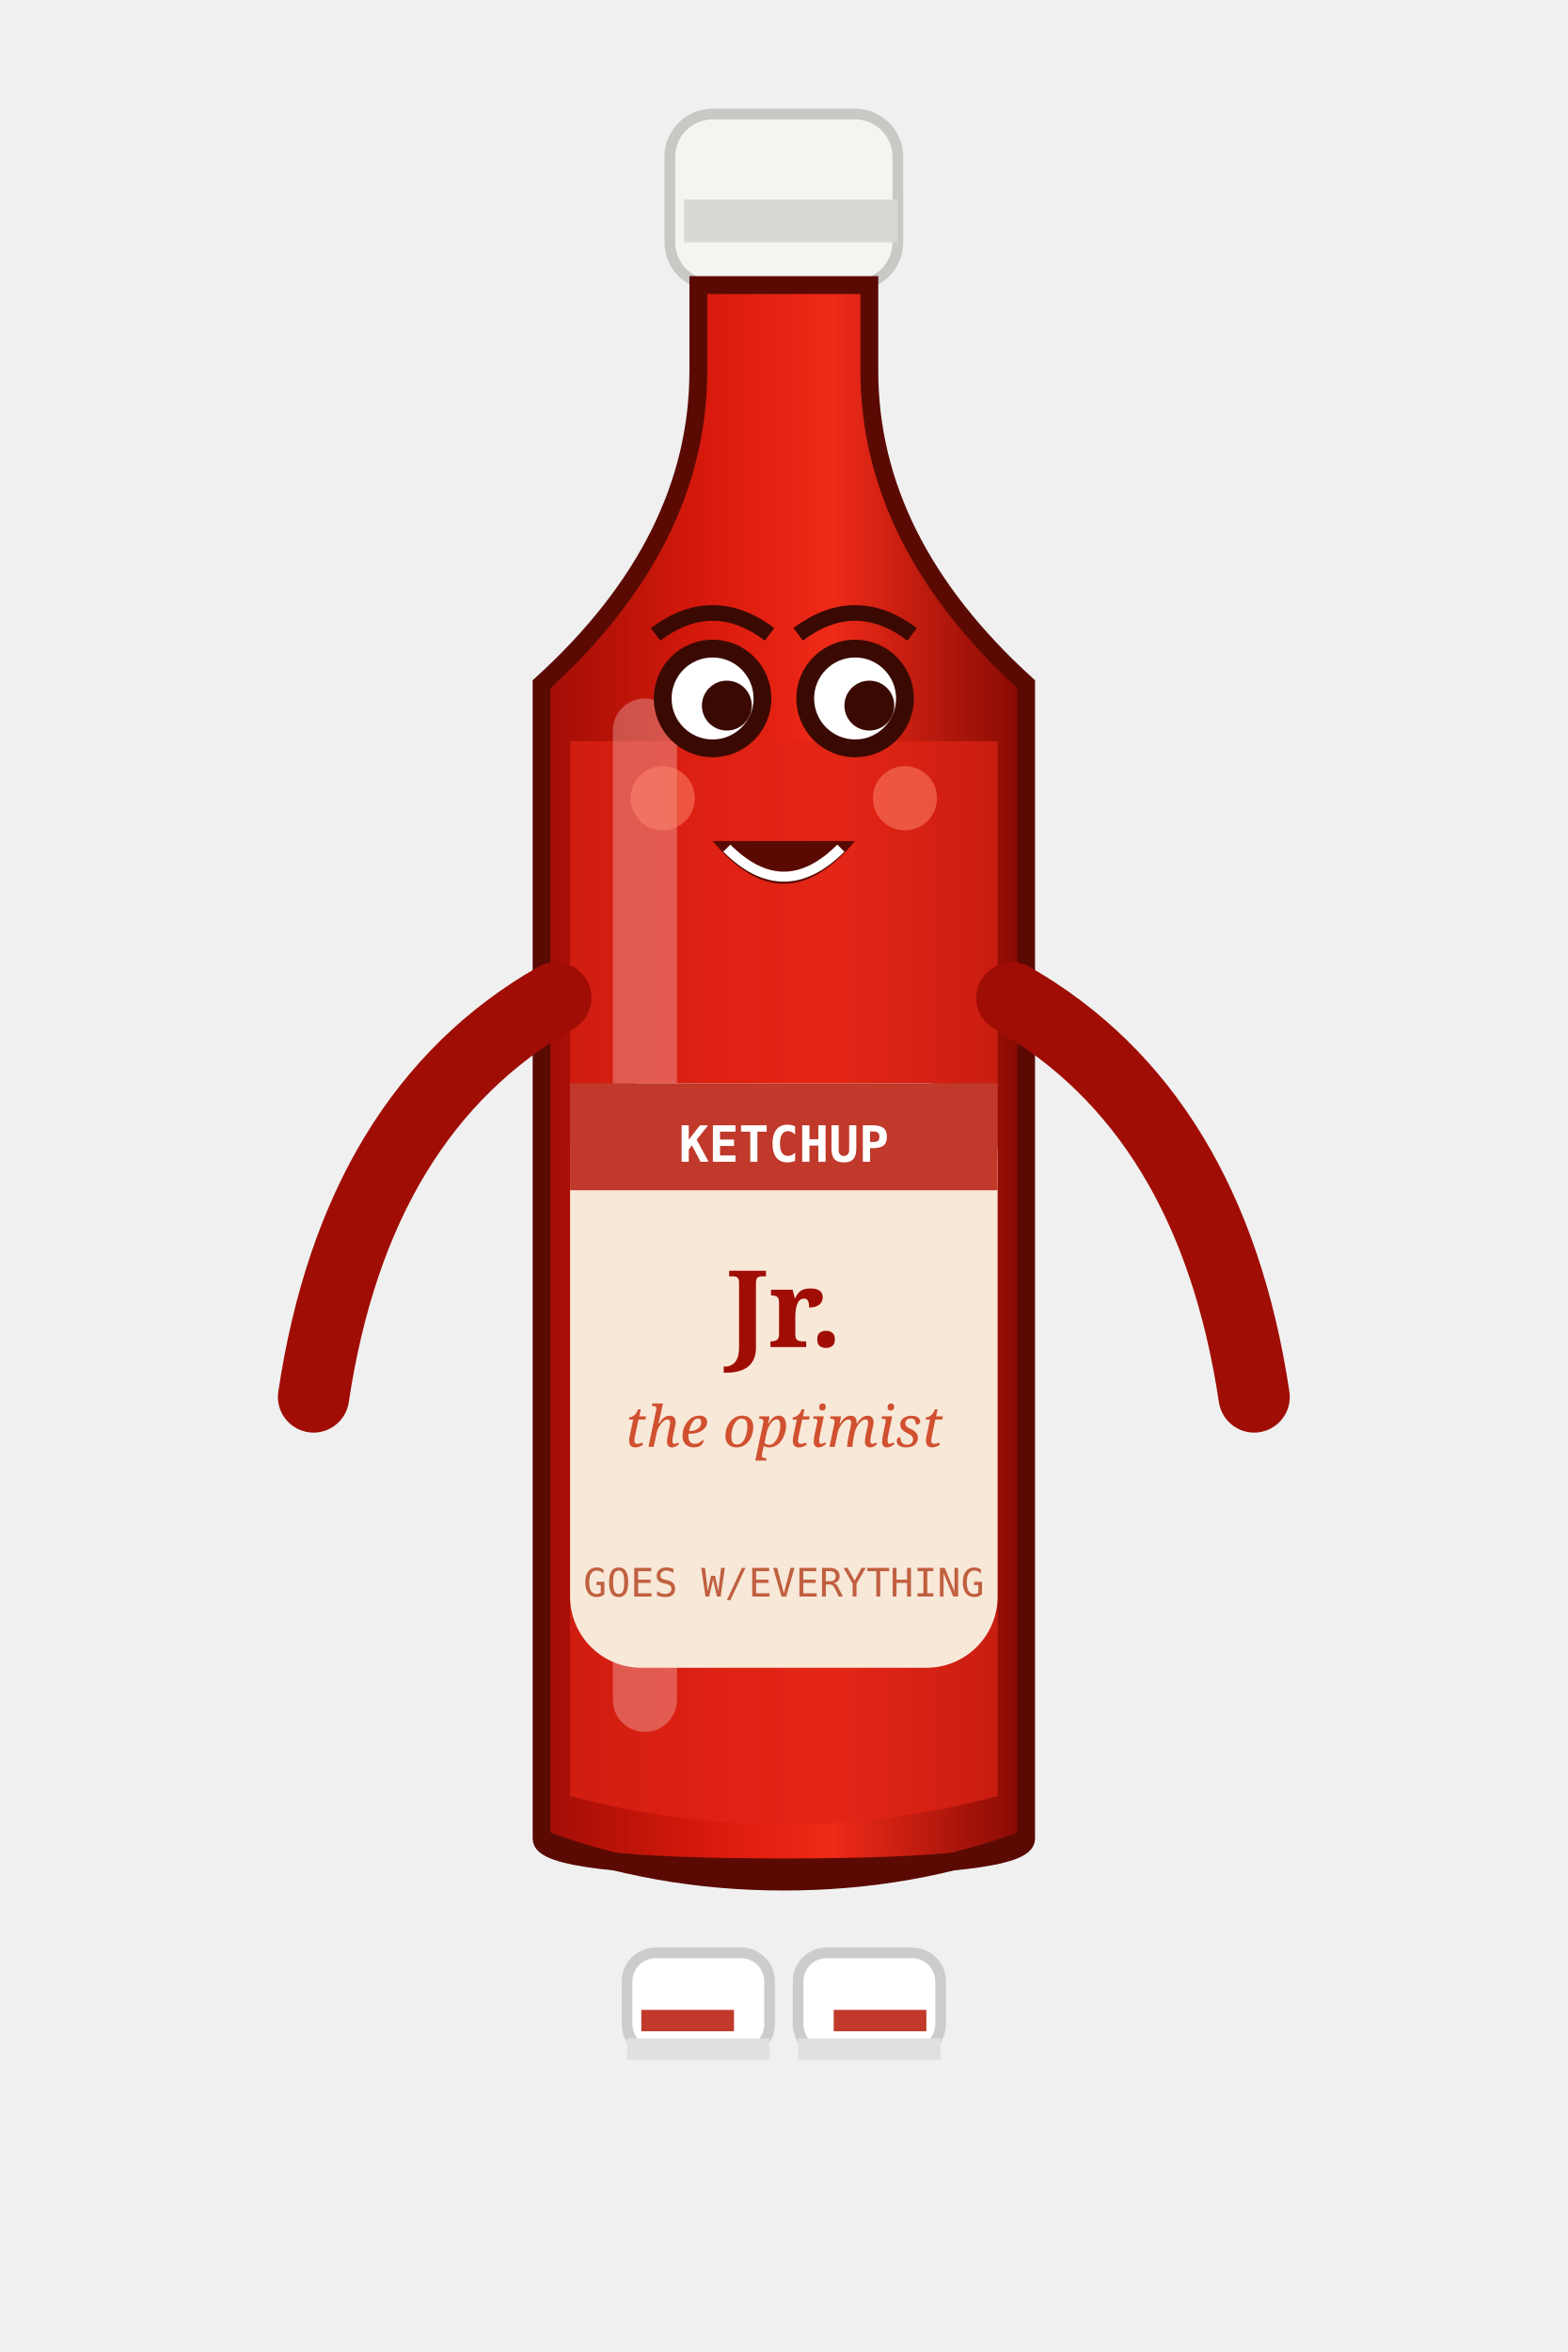
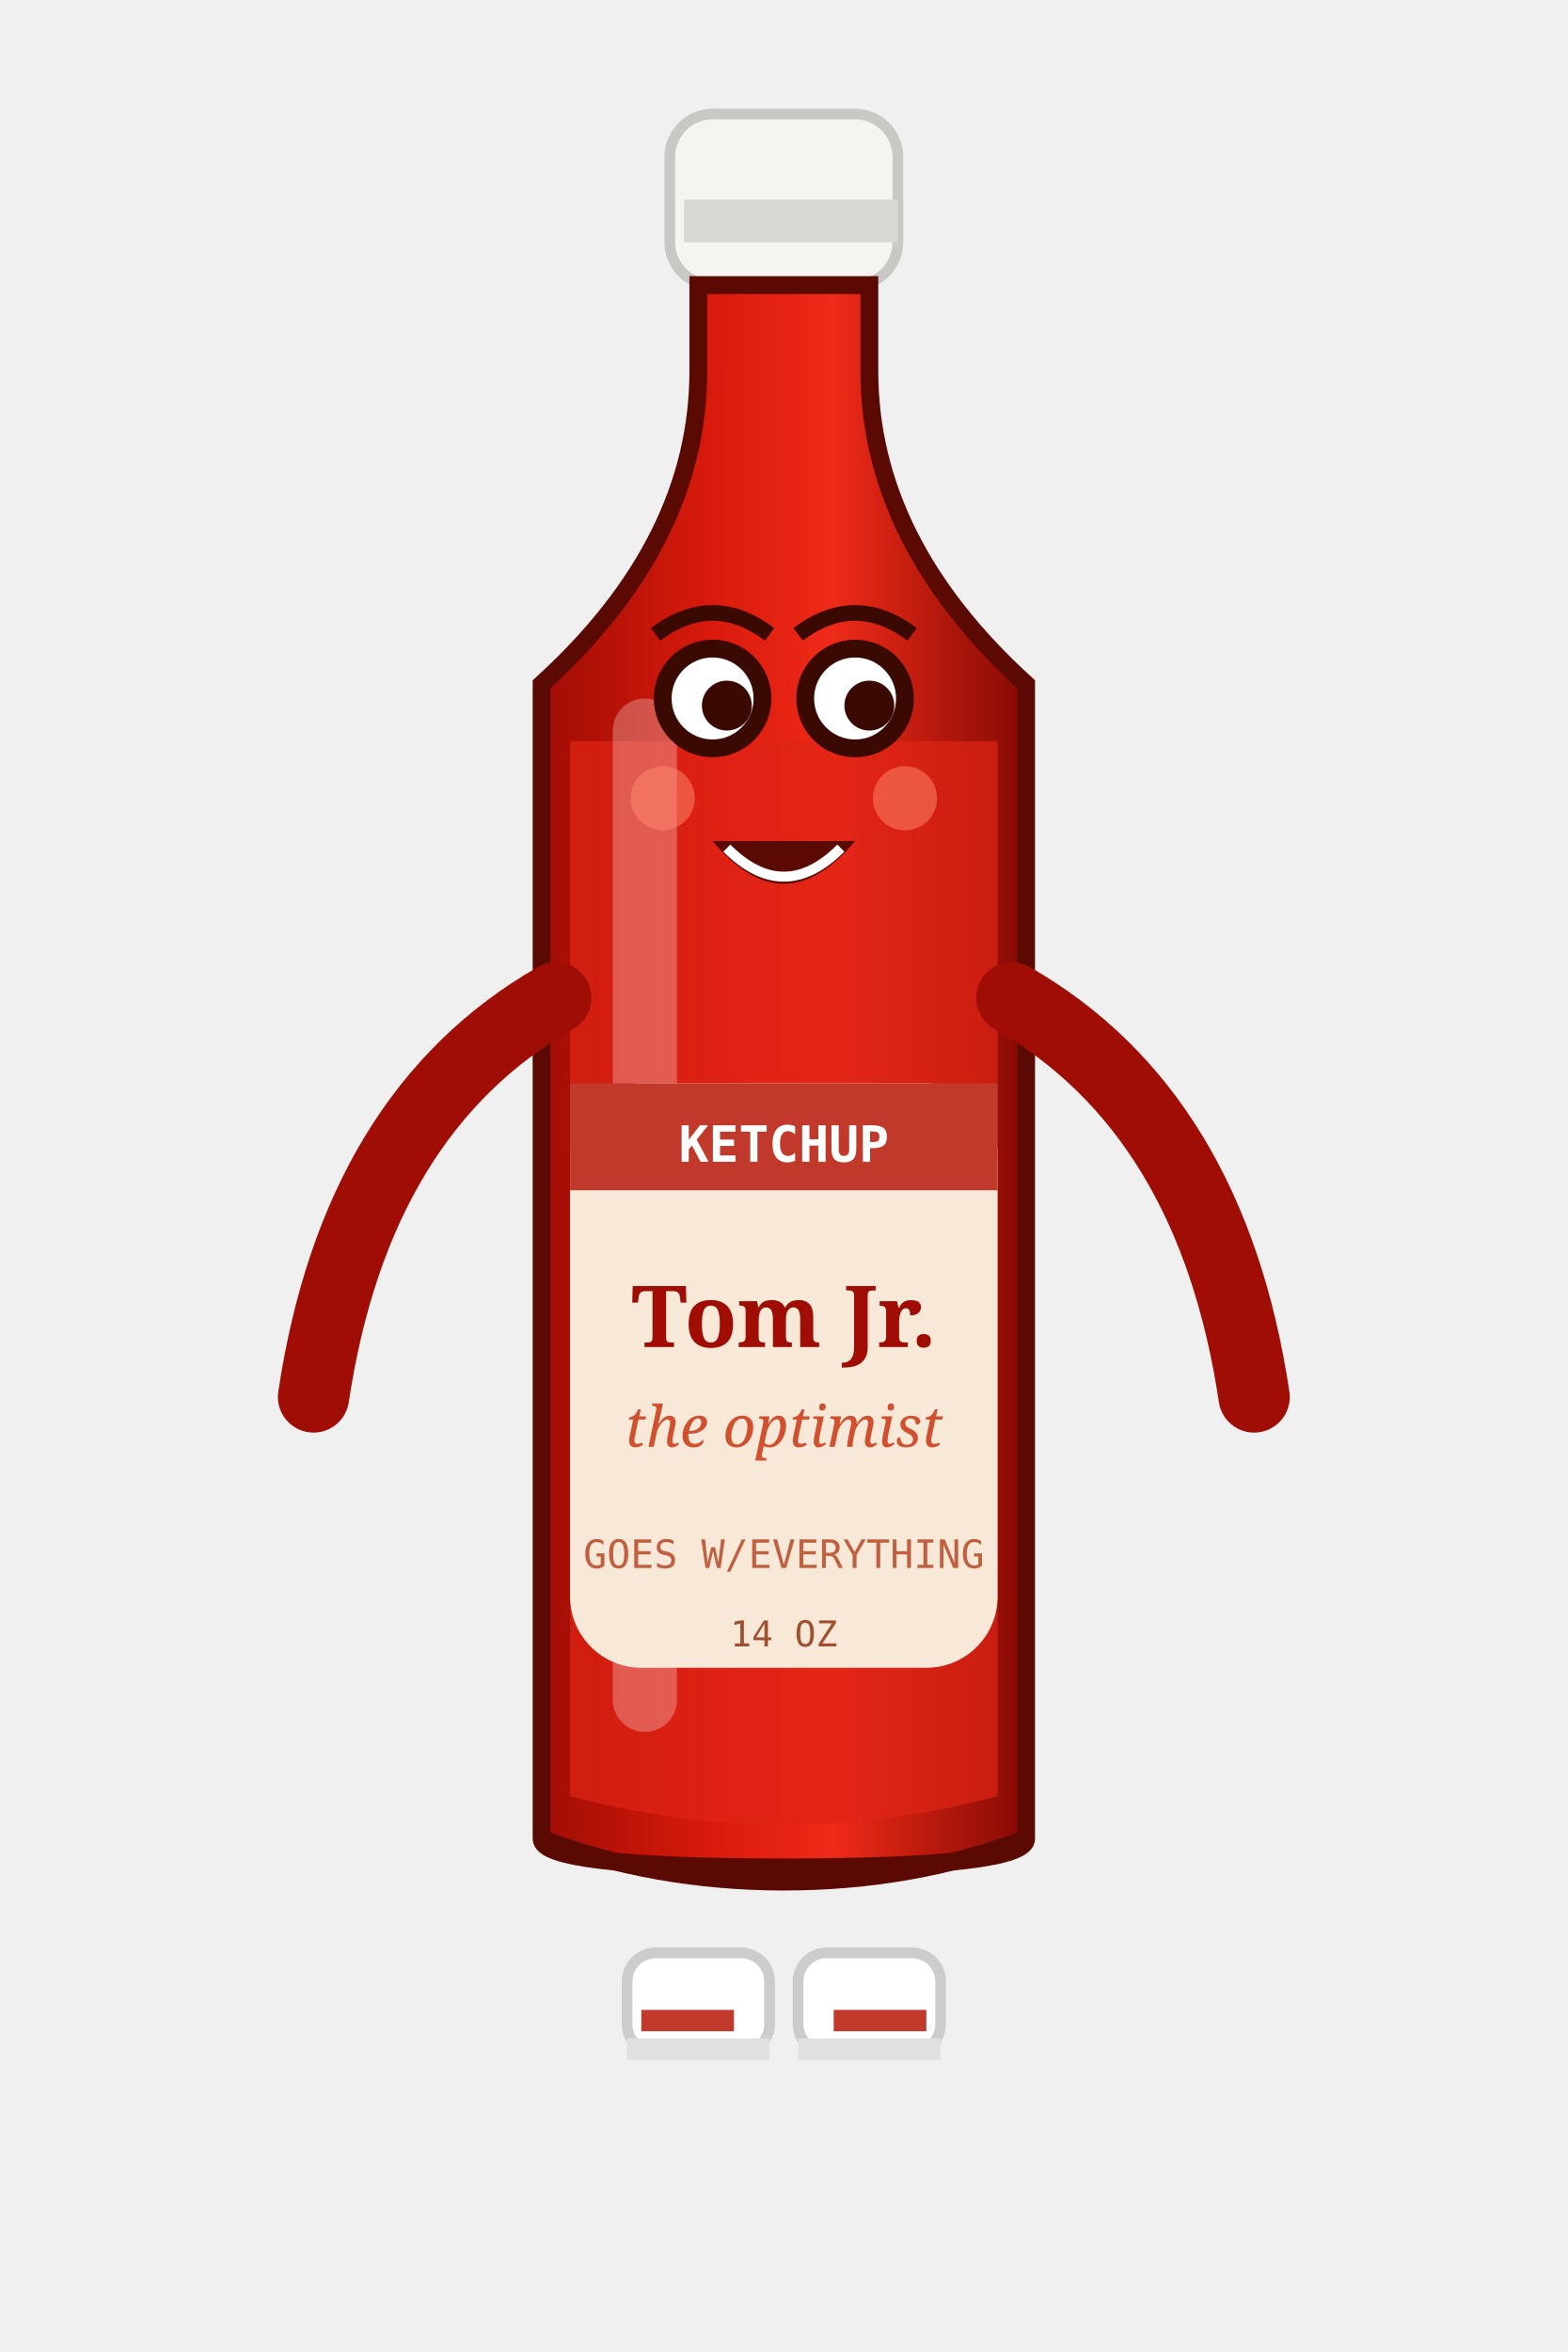
<svg xmlns="http://www.w3.org/2000/svg" viewBox="0 0 220 330" width="220" height="330">
  <defs>
    <linearGradient id="kRed" x1="0" y1="0" x2="1" y2="0">
      <stop offset="0" stop-color="#a00d05" />
      <stop offset="0.35" stop-color="#d91a0c" />
      <stop offset="0.6" stop-color="#ef2a18" />
      <stop offset="1" stop-color="#850a03" />
    </linearGradient>
  </defs>
  <rect x="94" y="16" width="32" height="24" rx="6" fill="#f4f4f0" stroke="#c8c8c4" stroke-width="1.5" />
  <path d="M96 28 L126 28 L126 34 L96 34 Z" fill="#d8d8d4" />
  <path d="M98 40 L122 40            L122 52 Q122 76 144 96 L144 240            L144 258 Q144 262 110 262 Q76 262 76 258 L76 240            L76 96 Q98 76 98 52 Z" fill="url(#kRed)" stroke="#5a0a02" stroke-width="2.5" />
  <path d="M76 258 Q92 264 110 264 Q128 264 144 258" fill="none" stroke="#5a0a02" stroke-width="2.5" />
  <path d="M80 104 L140 104 L140 236 L140 252 Q110 260 80 252 L80 236 L80 104 Z" fill="#e02415" opacity=".7" />
  <rect x="86" y="98" width="9" height="145" rx="4.5" fill="#ffffff44" />
  <g id="kLabel">
    <rect x="80" y="152" width="60" height="82" rx="10" fill="#f8e8d8" />
    <rect x="80" y="152" width="60" height="15" fill="#c0392b" />
    <text x="110" y="163" text-anchor="middle" font-family="monospace" font-size="7" font-weight="bold" fill="#fff">KETCHUP</text>
-     <text x="110" y="189" text-anchor="middle" font-family="serif" font-size="15" font-weight="bold" fill="#a00d05">Jr.</text>
+     <text x="110" y="189" text-anchor="middle" font-family="serif" font-size="12" font-weight="bold" fill="#a00d05">Tom Jr.</text>
    <text x="110" y="203" text-anchor="middle" font-family="serif" font-size="8" font-style="italic" fill="#d05030">the optimist</text>
-     <text x="110" y="224" text-anchor="middle" font-family="monospace" font-size="5.5" fill="#c06040">GOES W/EVERYTHING</text>
+     <text x="110" y="220" text-anchor="middle" font-family="monospace" font-size="5.5" fill="#c06040">GOES W/EVERYTHING</text>
+     <text x="110" y="231" text-anchor="middle" font-family="monospace" font-size="5" fill="#a05030">14 OZ</text>
  </g>
  <g id="kEyes">
    <circle cx="100" cy="98" r="7" fill="#fff" stroke="#3a0a02" stroke-width="2.5" />
    <circle cx="120" cy="98" r="7" fill="#fff" stroke="#3a0a02" stroke-width="2.5" />
    <circle cx="102" cy="99" r="3.5" fill="#3a0a02" />
    <circle cx="122" cy="99" r="3.5" fill="#3a0a02" />
    <path d="M92 89 Q100 83 108 89" stroke="#3a0a02" stroke-width="2.2" fill="none" />
    <path d="M112 89 Q120 83 128 89" stroke="#3a0a02" stroke-width="2.2" fill="none" />
    <circle cx="93" cy="112" r="4.5" fill="#ff8a70" opacity=".5" />
    <circle cx="127" cy="112" r="4.5" fill="#ff8a70" opacity=".5" />
  </g>
  <g id="kMouth">
    <path d="M100 118 Q110 130 120 118 Z" fill="#5a0a02" />
    <path d="M102 119 Q110 127 118 119" stroke="#fff" stroke-width="1.4" fill="none" />
  </g>
  <g id="kArmL">
    <path d="M78 140 Q50 156 44 196" stroke="#a00d05" stroke-width="10" stroke-linecap="round" fill="none" />
  </g>
  <g id="kArmR">
    <path d="M142 140 Q170 156 176 196" stroke="#a00d05" stroke-width="10" stroke-linecap="round" fill="none" />
  </g>
  <rect x="88" y="274" width="20" height="14" rx="4" fill="#fff" stroke="#ccc" stroke-width="1.5" />
  <rect x="112" y="274" width="20" height="14" rx="4" fill="#fff" stroke="#ccc" stroke-width="1.5" />
  <rect x="82" y="263" width="56" height="8" fill="#0a1220" opacity="0" />
  <rect x="90" y="282" width="13" height="3" fill="#c0392b" />
  <rect x="117" y="282" width="13" height="3" fill="#c0392b" />
  <rect x="88" y="286" width="20" height="3" fill="#e0e0e0" />
  <rect x="112" y="286" width="20" height="3" fill="#e0e0e0" />
</svg>
